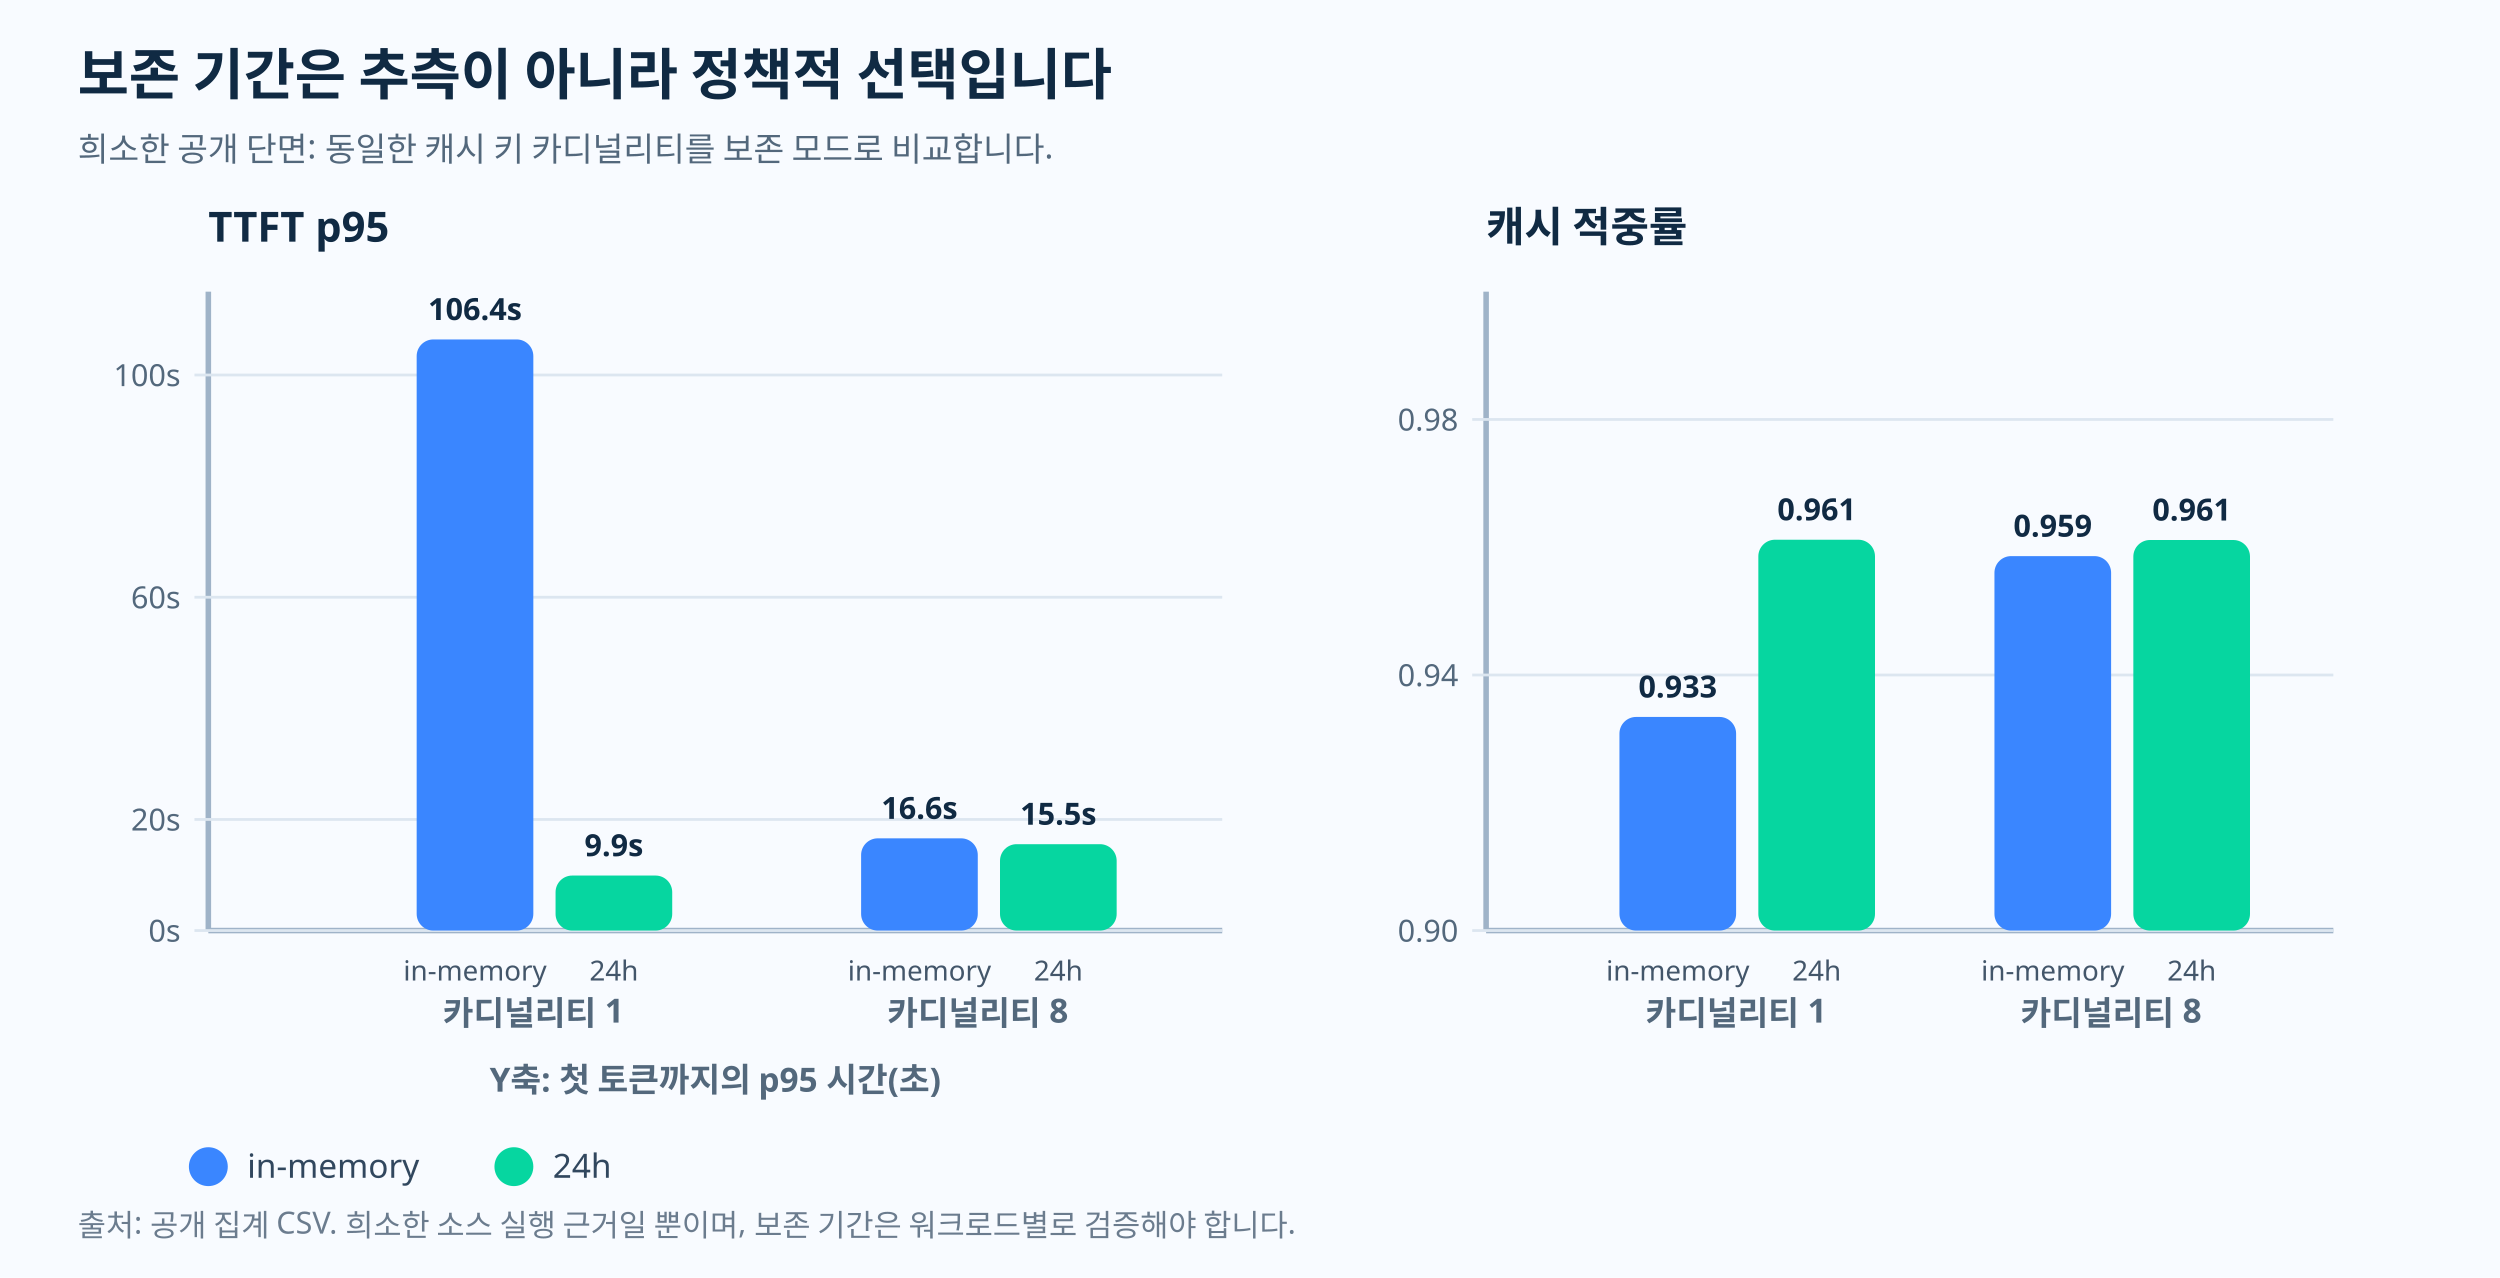
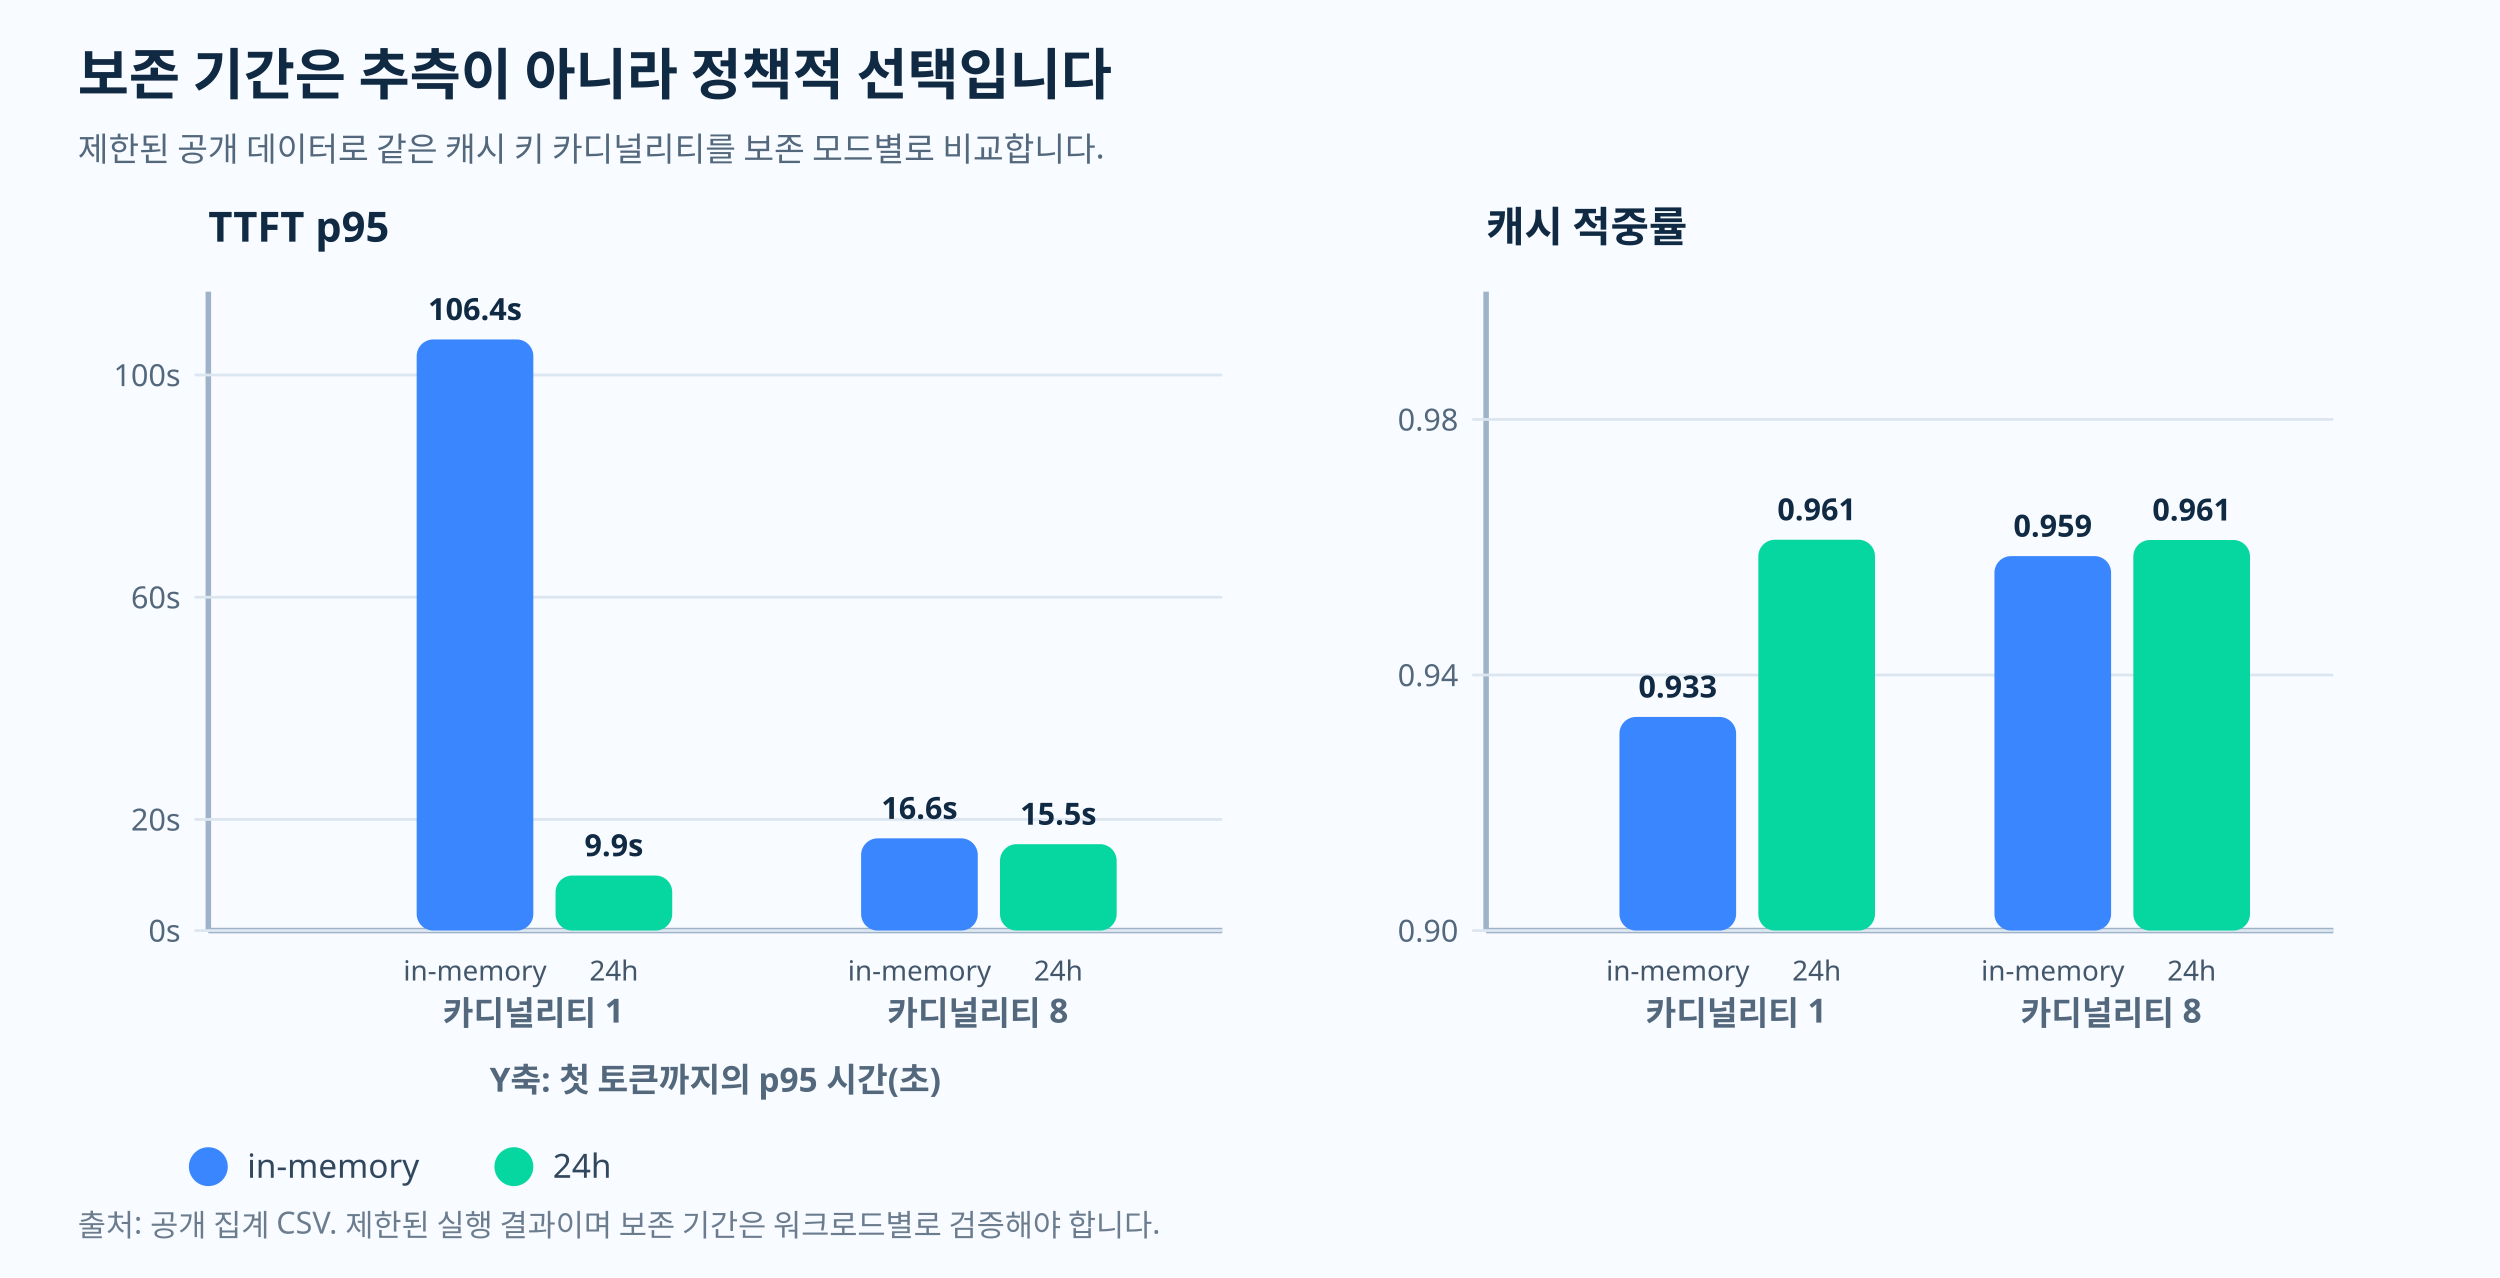
<svg xmlns="http://www.w3.org/2000/svg" role="img" aria-labelledby="title desc" viewBox="0 0 900 460">
  <rect width="900" height="460" fill="#f8fbff" />
  <text x="28" y="34" font-family="Segoe UI, system-ui, sans-serif" font-size="20" font-weight="700" fill="#102a43">보존 기간은 추측이 아니라 정책적 선택입니다</text>
-   <text x="28" y="58" font-family="Segoe UI, system-ui, sans-serif" font-size="12" fill="#53687c">희소한 공개 단면: 동일한 캐시 키 카디널리티를 보존 모드로 비교합니다.</text>
+   <text x="28" y="58" font-family="Segoe UI, system-ui, sans-serif" font-size="12" fill="#53687c">제한된 공개 데이터로 같은 캐시 키 카디널리티를 보존 모드별로 비교합니다.</text>
  <text x="75" y="87" font-family="Segoe UI, system-ui, sans-serif" font-size="15" font-weight="700" fill="#102a43">TTFT p95</text>
  <line x1="75" y1="335" x2="440" y2="335" stroke="#9fb3c8" stroke-width="2" />
  <line x1="75" y1="105" x2="75" y2="335" stroke="#9fb3c8" stroke-width="2" />
  <line x1="70" y1="335.0" x2="440" y2="335.0" stroke="#dce6f0" />
  <text x="65" y="339.0" text-anchor="end" font-family="Segoe UI, system-ui, sans-serif" font-size="11" fill="#53687c">0s</text>
  <line x1="70" y1="295.0" x2="440" y2="295.0" stroke="#dce6f0" />
  <text x="65" y="299.0" text-anchor="end" font-family="Segoe UI, system-ui, sans-serif" font-size="11" fill="#53687c">20s</text>
  <line x1="70" y1="215.0" x2="440" y2="215.0" stroke="#dce6f0" />
  <text x="65" y="219.0" text-anchor="end" font-family="Segoe UI, system-ui, sans-serif" font-size="11" fill="#53687c">60s</text>
  <line x1="70" y1="135.0" x2="440" y2="135.0" stroke="#dce6f0" />
  <text x="65" y="139.0" text-anchor="end" font-family="Segoe UI, system-ui, sans-serif" font-size="11" fill="#53687c">100s</text>
  <text x="192" y="369" text-anchor="middle" font-family="Segoe UI, system-ui, sans-serif" font-size="12" font-weight="700" fill="#53687c">카디널리티 1</text>
  <rect x="150" y="122.2" width="42" height="212.8" rx="6" fill="#3a86ff" />
  <text x="171.0" y="115.2" text-anchor="middle" font-family="Segoe UI, system-ui, sans-serif" font-size="11" font-weight="700" fill="#102a43">106.4s</text>
  <text x="171.0" y="353" text-anchor="middle" font-family="Segoe UI, system-ui, sans-serif" font-size="10" fill="#43566a">in-memory</text>
  <rect x="200" y="315.2" width="42" height="19.8" rx="6" fill="#06d6a0" />
  <text x="221.0" y="308.2" text-anchor="middle" font-family="Segoe UI, system-ui, sans-serif" font-size="11" font-weight="700" fill="#102a43">9.9s</text>
  <text x="221.0" y="353" text-anchor="middle" font-family="Segoe UI, system-ui, sans-serif" font-size="10" fill="#43566a">24h</text>
  <text x="352" y="369" text-anchor="middle" font-family="Segoe UI, system-ui, sans-serif" font-size="12" font-weight="700" fill="#53687c">카디널리티 8</text>
  <rect x="310" y="301.8" width="42" height="33.2" rx="6" fill="#3a86ff" />
  <text x="331.0" y="294.8" text-anchor="middle" font-family="Segoe UI, system-ui, sans-serif" font-size="11" font-weight="700" fill="#102a43">16.6s</text>
  <text x="331.0" y="353" text-anchor="middle" font-family="Segoe UI, system-ui, sans-serif" font-size="10" fill="#43566a">in-memory</text>
  <rect x="360" y="303.9" width="42" height="31.1" rx="6" fill="#06d6a0" />
  <text x="381.0" y="296.9" text-anchor="middle" font-family="Segoe UI, system-ui, sans-serif" font-size="11" font-weight="700" fill="#102a43">15.5s</text>
  <text x="381.0" y="353" text-anchor="middle" font-family="Segoe UI, system-ui, sans-serif" font-size="10" fill="#43566a">24h</text>
  <text x="257.5" y="393" text-anchor="middle" font-family="Segoe UI, system-ui, sans-serif" font-size="12" font-weight="700" fill="#53687c">Y축: 첫 토큰까지의 p95 시간(초)</text>
  <text x="535" y="87" font-family="Segoe UI, system-ui, sans-serif" font-size="15" font-weight="700" fill="#102a43">캐시 적중률</text>
  <line x1="535" y1="335" x2="840" y2="335" stroke="#9fb3c8" stroke-width="2" />
  <line x1="535" y1="105" x2="535" y2="335" stroke="#9fb3c8" stroke-width="2" />
  <line x1="530" y1="335.0" x2="840" y2="335.0" stroke="#dce6f0" />
  <text x="525" y="339.0" text-anchor="end" font-family="Segoe UI, system-ui, sans-serif" font-size="11" fill="#53687c">0.90</text>
  <line x1="530" y1="243.0" x2="840" y2="243.0" stroke="#dce6f0" />
  <text x="525" y="247.0" text-anchor="end" font-family="Segoe UI, system-ui, sans-serif" font-size="11" fill="#53687c">0.94</text>
  <line x1="530" y1="151.0" x2="840" y2="151.0" stroke="#dce6f0" />
  <text x="525" y="155.0" text-anchor="end" font-family="Segoe UI, system-ui, sans-serif" font-size="11" fill="#53687c">0.98</text>
  <text x="625" y="369" text-anchor="middle" font-family="Segoe UI, system-ui, sans-serif" font-size="12" font-weight="700" fill="#53687c">카디널리티 1</text>
  <rect x="583" y="258.1" width="42" height="76.9" rx="6" fill="#3a86ff" />
  <text x="604.0" y="251.1" text-anchor="middle" font-family="Segoe UI, system-ui, sans-serif" font-size="11" font-weight="700" fill="#102a43">0.933</text>
  <text x="604.0" y="353" text-anchor="middle" font-family="Segoe UI, system-ui, sans-serif" font-size="10" fill="#43566a">in-memory</text>
  <rect x="633" y="194.3" width="42" height="140.7" rx="6" fill="#06d6a0" />
  <text x="654.0" y="187.3" text-anchor="middle" font-family="Segoe UI, system-ui, sans-serif" font-size="11" font-weight="700" fill="#102a43">0.961</text>
  <text x="654.0" y="353" text-anchor="middle" font-family="Segoe UI, system-ui, sans-serif" font-size="10" fill="#43566a">24h</text>
  <text x="760" y="369" text-anchor="middle" font-family="Segoe UI, system-ui, sans-serif" font-size="12" font-weight="700" fill="#53687c">카디널리티 8</text>
  <rect x="718" y="200.2" width="42" height="134.8" rx="6" fill="#3a86ff" />
  <text x="739.0" y="193.2" text-anchor="middle" font-family="Segoe UI, system-ui, sans-serif" font-size="11" font-weight="700" fill="#102a43">0.959</text>
  <text x="739.0" y="353" text-anchor="middle" font-family="Segoe UI, system-ui, sans-serif" font-size="10" fill="#43566a">in-memory</text>
  <rect x="768" y="194.4" width="42" height="140.6" rx="6" fill="#06d6a0" />
  <text x="789.0" y="187.4" text-anchor="middle" font-family="Segoe UI, system-ui, sans-serif" font-size="11" font-weight="700" fill="#102a43">0.961</text>
  <text x="789.0" y="353" text-anchor="middle" font-family="Segoe UI, system-ui, sans-serif" font-size="10" fill="#43566a">24h</text>
  <circle cx="75" cy="420" r="7" fill="#3a86ff" />
  <text x="89" y="424" font-family="Segoe UI, system-ui, sans-serif" font-size="12" fill="#31475e">in-memory</text>
  <circle cx="185" cy="420" r="7" fill="#06d6a0" />
  <text x="199" y="424" font-family="Segoe UI, system-ui, sans-serif" font-size="12" fill="#31475e">24h</text>
-   <text x="28" y="445" font-family="Segoe UI, system-ui, sans-serif" font-size="11" fill="#6b7c8e">출처: 공개 집계 CSV. 희소한 소스 실행 근거일 뿐이며, 보존 기간은 워크로드별로 검증해야 합니다.</text>
+   <text x="28" y="445" font-family="Segoe UI, system-ui, sans-serif" font-size="11" fill="#6b7c8e">출처: 공개 집계 CSV. 제한된 실행 결과이며 보존 기간은 워크로드별로 검증해야 합니다.</text>
</svg>
